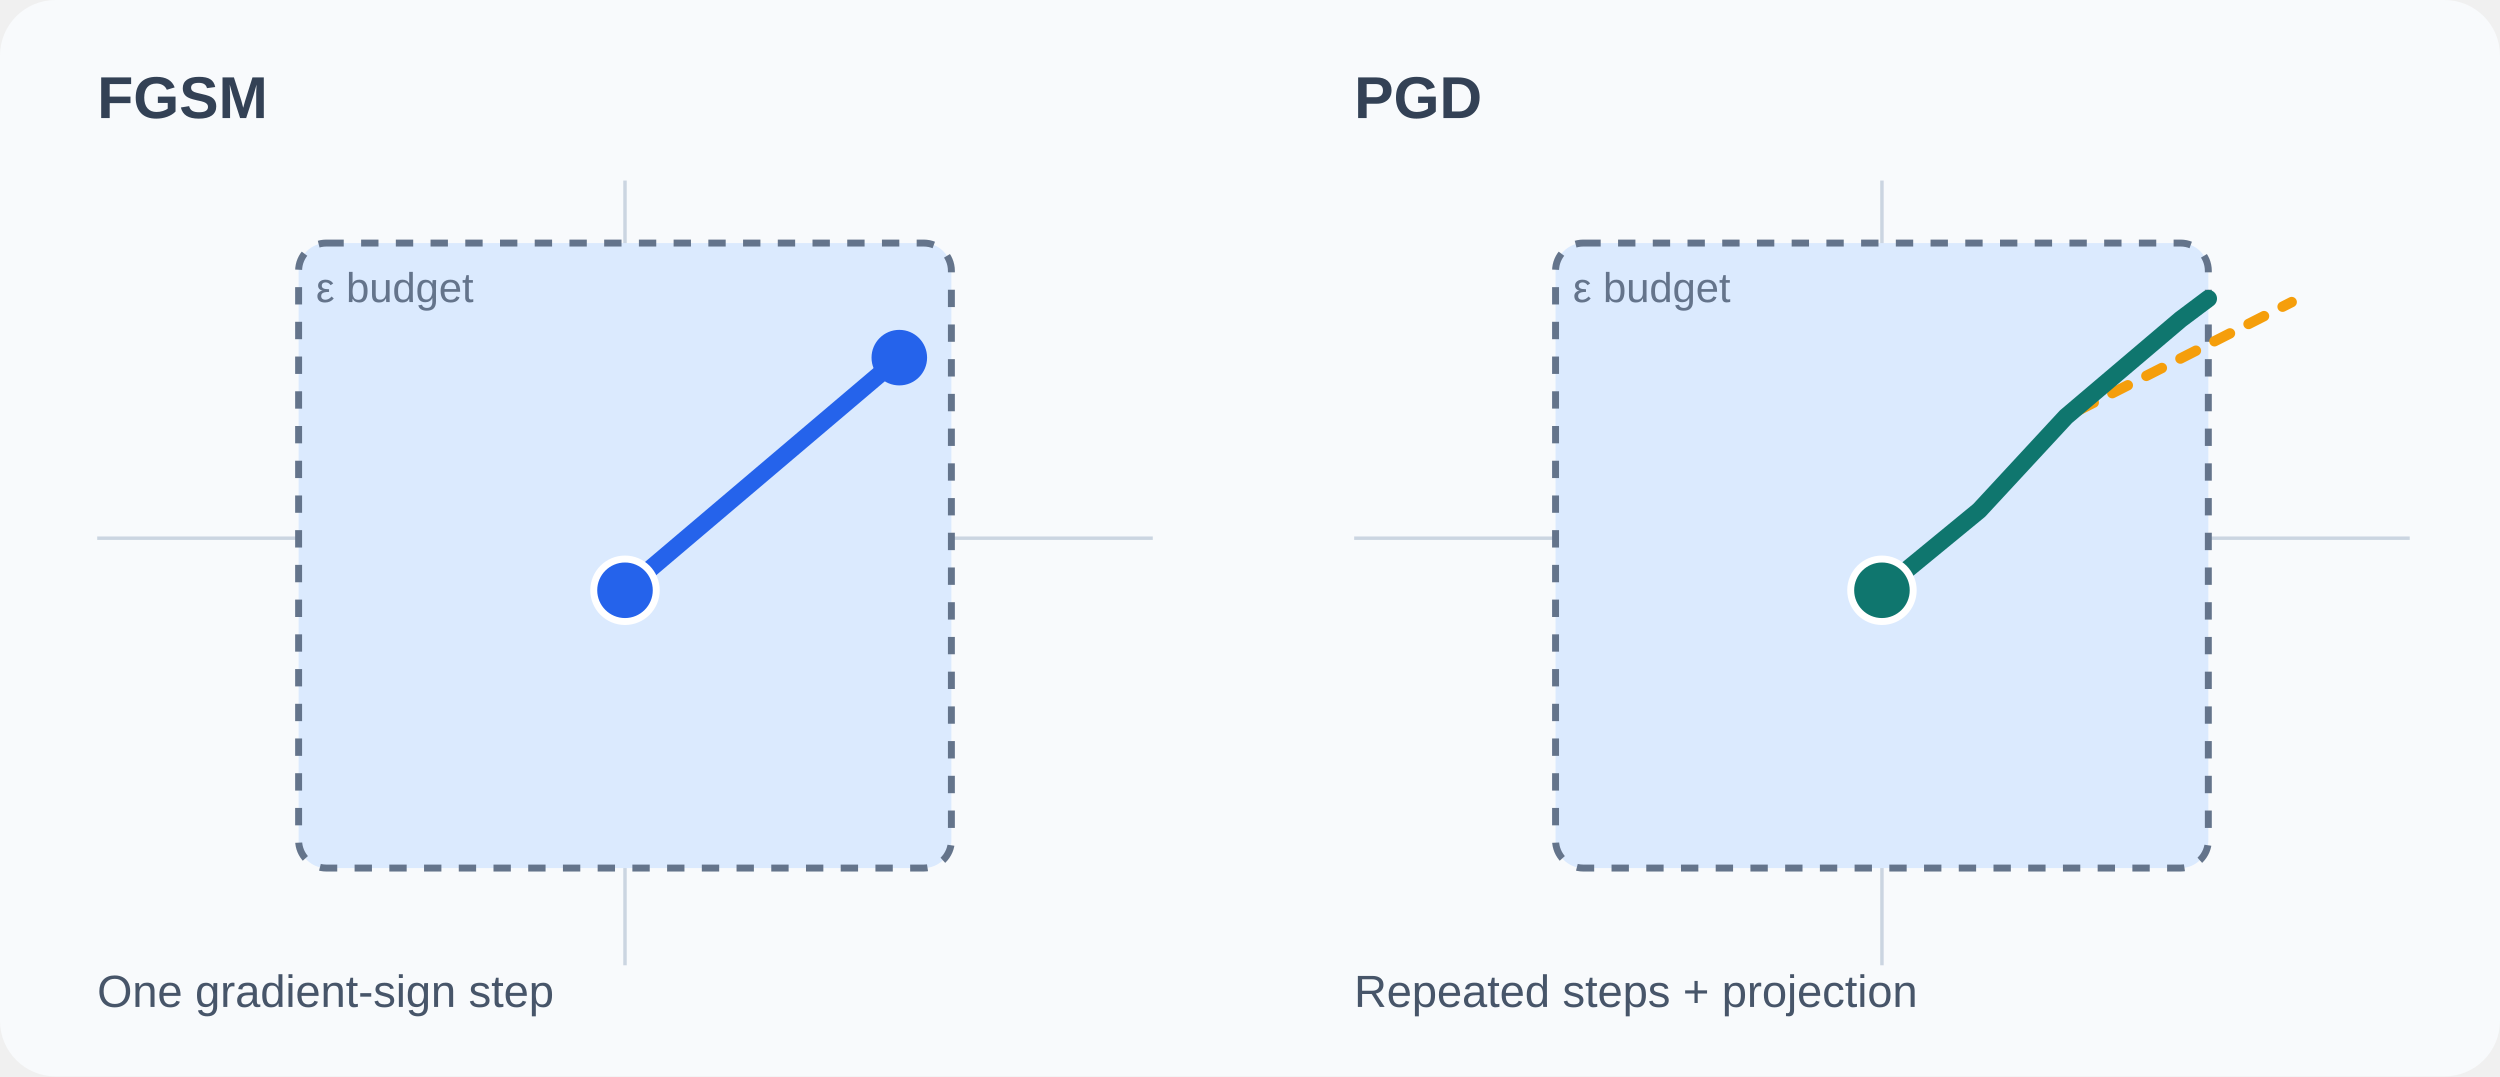
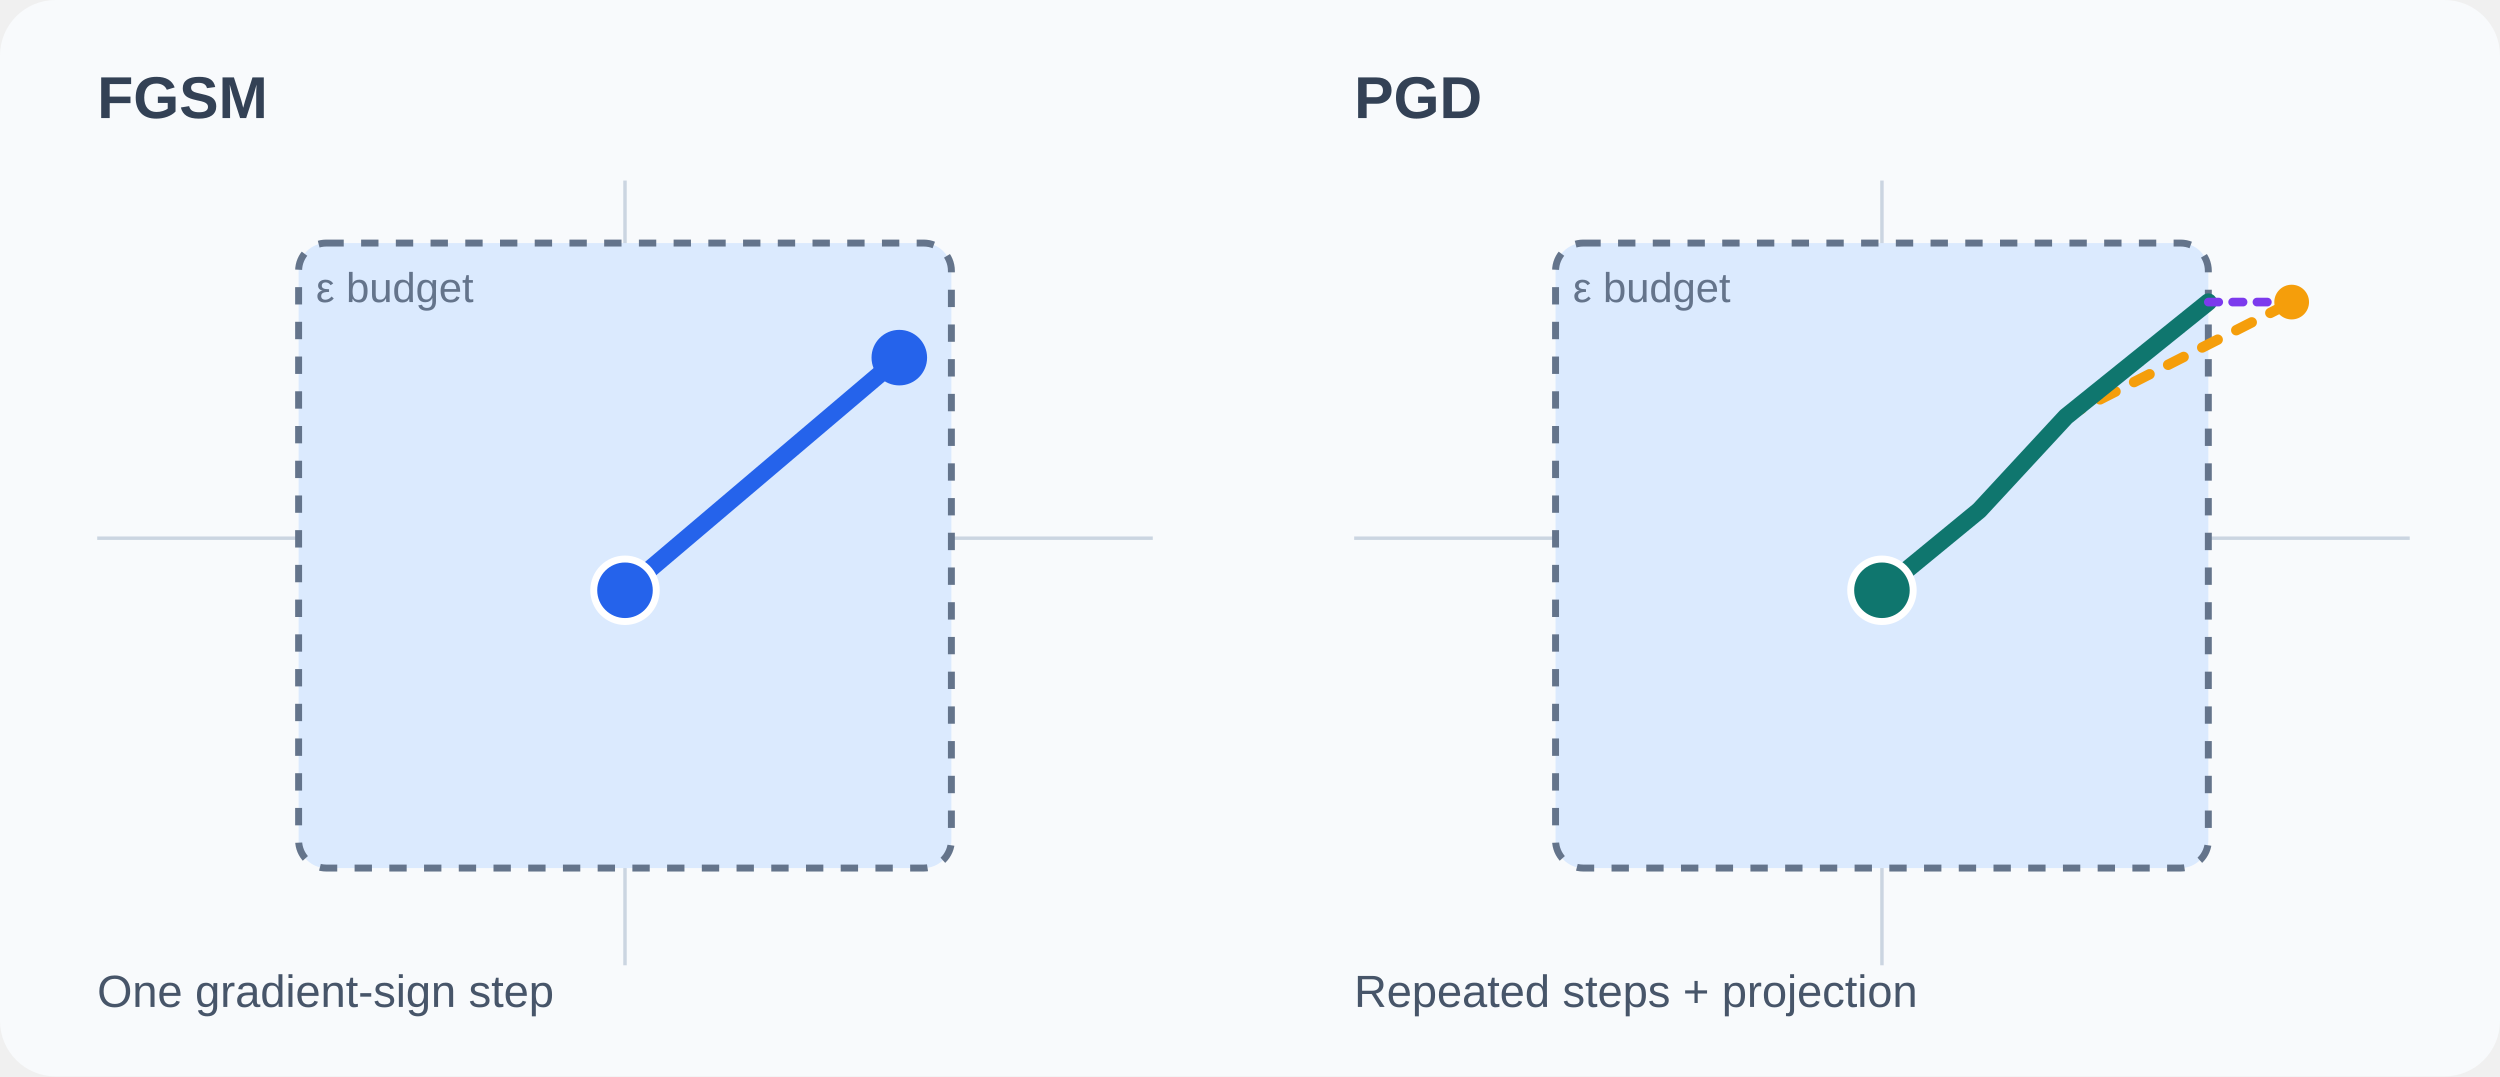
<svg xmlns="http://www.w3.org/2000/svg" viewBox="0 0 720 310" role="img" aria-labelledby="t d">
  <style>@media (prefers-reduced-motion: reduce) { animate, animateMotion { display: none; } }</style>
  <rect width="720" height="310" rx="16" fill="#f8fafc" />
  <g font-family="Arial,sans-serif" fill="#334155" font-size="17" font-weight="600">
    <text x="28" y="34">FGSM</text>
    <text x="390" y="34">PGD</text>
  </g>
  <g stroke="#cbd5e1" stroke-width="1">
    <path d="M28 155H332M180 52V278M390 155H694M542 52V278" />
  </g>
  <g fill="#dbeafe" stroke="#64748b" stroke-width="2" stroke-dasharray="5 5">
    <rect x="86" y="70" width="188" height="180" rx="8" />
    <rect x="448" y="70" width="188" height="180" rx="8" />
  </g>
  <g fill="#64748b" font-family="Arial,sans-serif" font-size="12">
    <text x="91" y="87">ε budget</text>
    <text x="453" y="87">ε budget</text>
  </g>
  <g fill="none" stroke-linecap="round" stroke-linejoin="round">
    <path d="M180 170L259 103" stroke="#2563eb" stroke-width="5" />
-     <path d="M542 170L570 147L595 120L660 87" stroke="#f59e0b" stroke-width="3" stroke-dasharray="5 6" />
-     <path d="M542 170L570 147L595 120L628 92L636 86" stroke="#0f766e" stroke-width="5" />
+     <path d="M595 120L660 87" stroke="#f59e0b" stroke-width="3" stroke-dasharray="5 6" />
+     <path d="M542 170L570 147L595 120L636 87" stroke="#0f766e" stroke-width="5" />
+     <path d="M660 87H636" stroke="#7c3aed" stroke-width="2.5" stroke-dasharray="3 4" />
  </g>
+   <circle cx="660" cy="87" r="5" fill="#f59e0b" />
  <g fill="#0f172a">
    <circle cx="180" cy="170" r="7" />
    <circle cx="542" cy="170" r="7" />
  </g>
  <g fill="#2563eb">
    <circle cx="259" cy="103" r="8">
      <animate attributeName="opacity" values="0;0;1;1" keyTimes="0;0.2;0.8;1" dur="5s" repeatCount="1" />
    </circle>
  </g>
  <circle cx="180" cy="170" r="9" fill="#2563eb" stroke="white" stroke-width="2">
    <animateMotion path="M0 0L79 -67" dur="5s" keyTimes="0;0.8;1" keyPoints="0;1;1" calcMode="linear" repeatCount="1" />
  </circle>
  <circle cx="542" cy="170" r="9" fill="#0f766e" stroke="white" stroke-width="2">
-     <animateMotion path="M0 0L28 -23L53 -50L86 -78L94 -84" dur="5s" keyTimes="0;0.25;0.5;0.75;1" keyPoints="0;0.27;0.53;0.86;1" calcMode="linear" repeatCount="1" />
+     <animateMotion path="M0 0L28 -23L53 -50L94 -83" dur="5s" keyTimes="0;0.25;0.5;1" keyPoints="0;0.27;0.53;1" calcMode="linear" repeatCount="1" />
  </circle>
  <g fill="#475569" font-family="Arial,sans-serif" font-size="13">
    <text x="28" y="290">One gradient-sign step</text>
    <text x="390" y="290">Repeated steps + projection</text>
  </g>
</svg>
